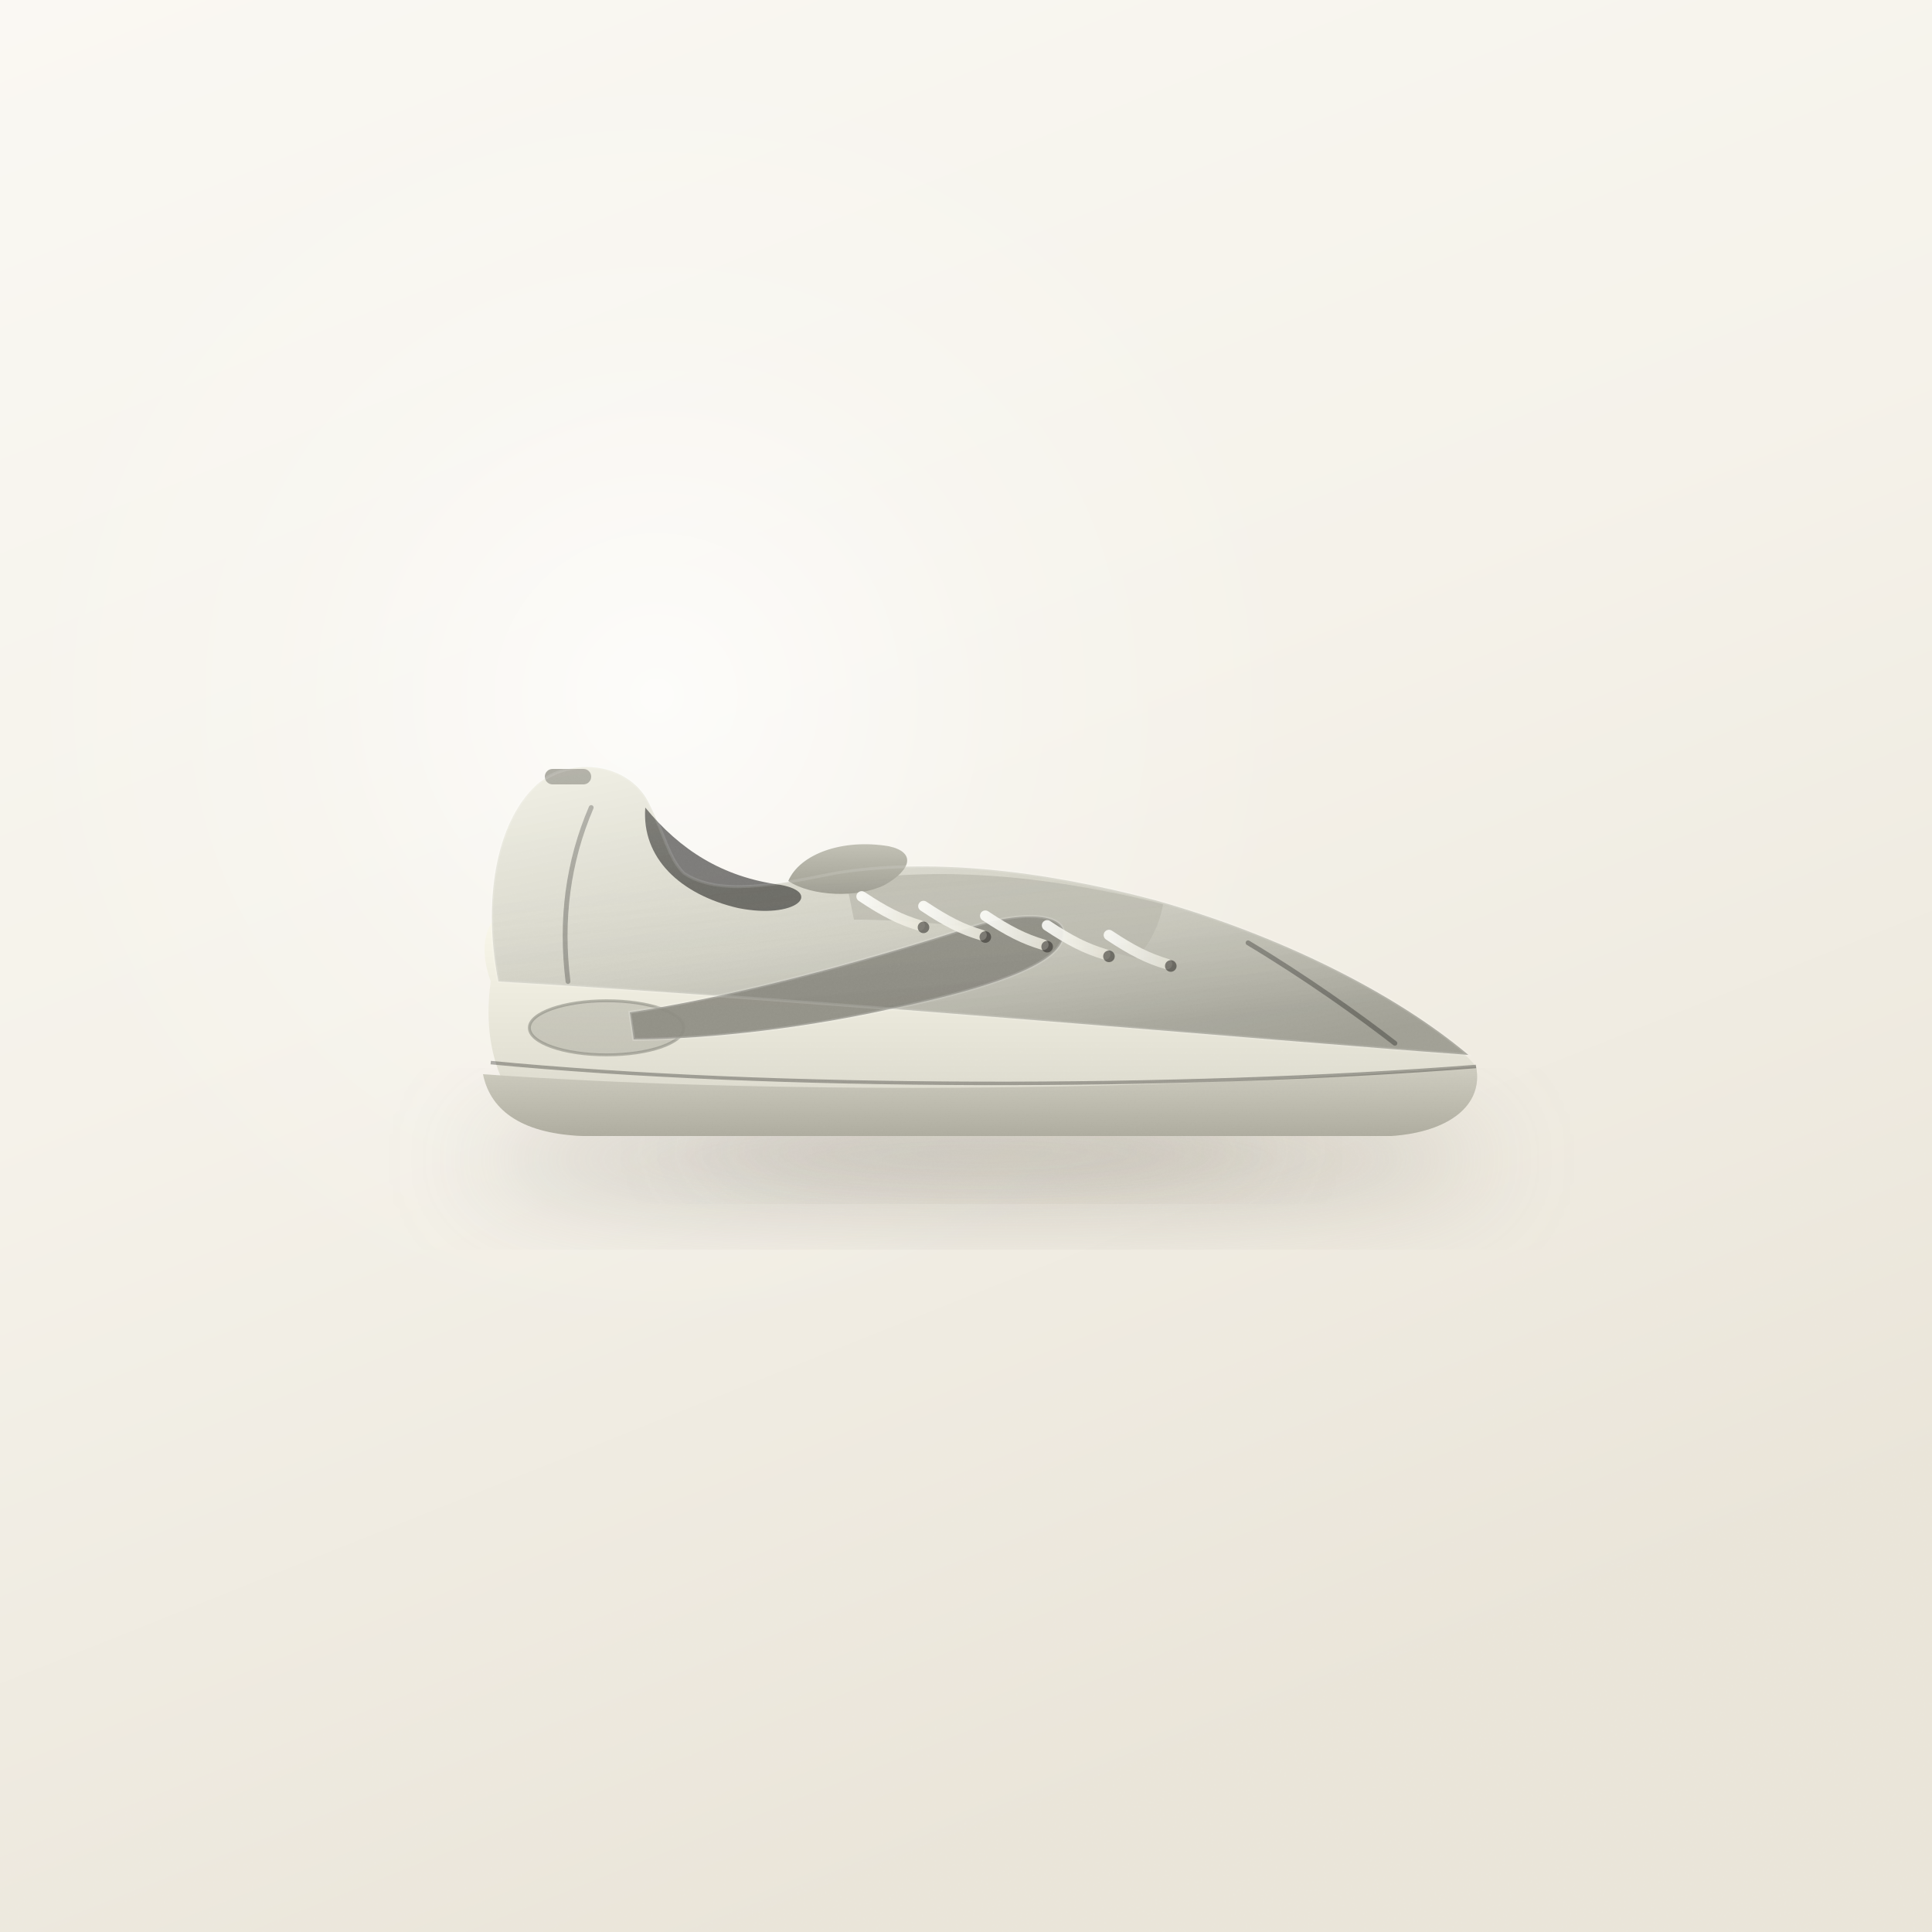
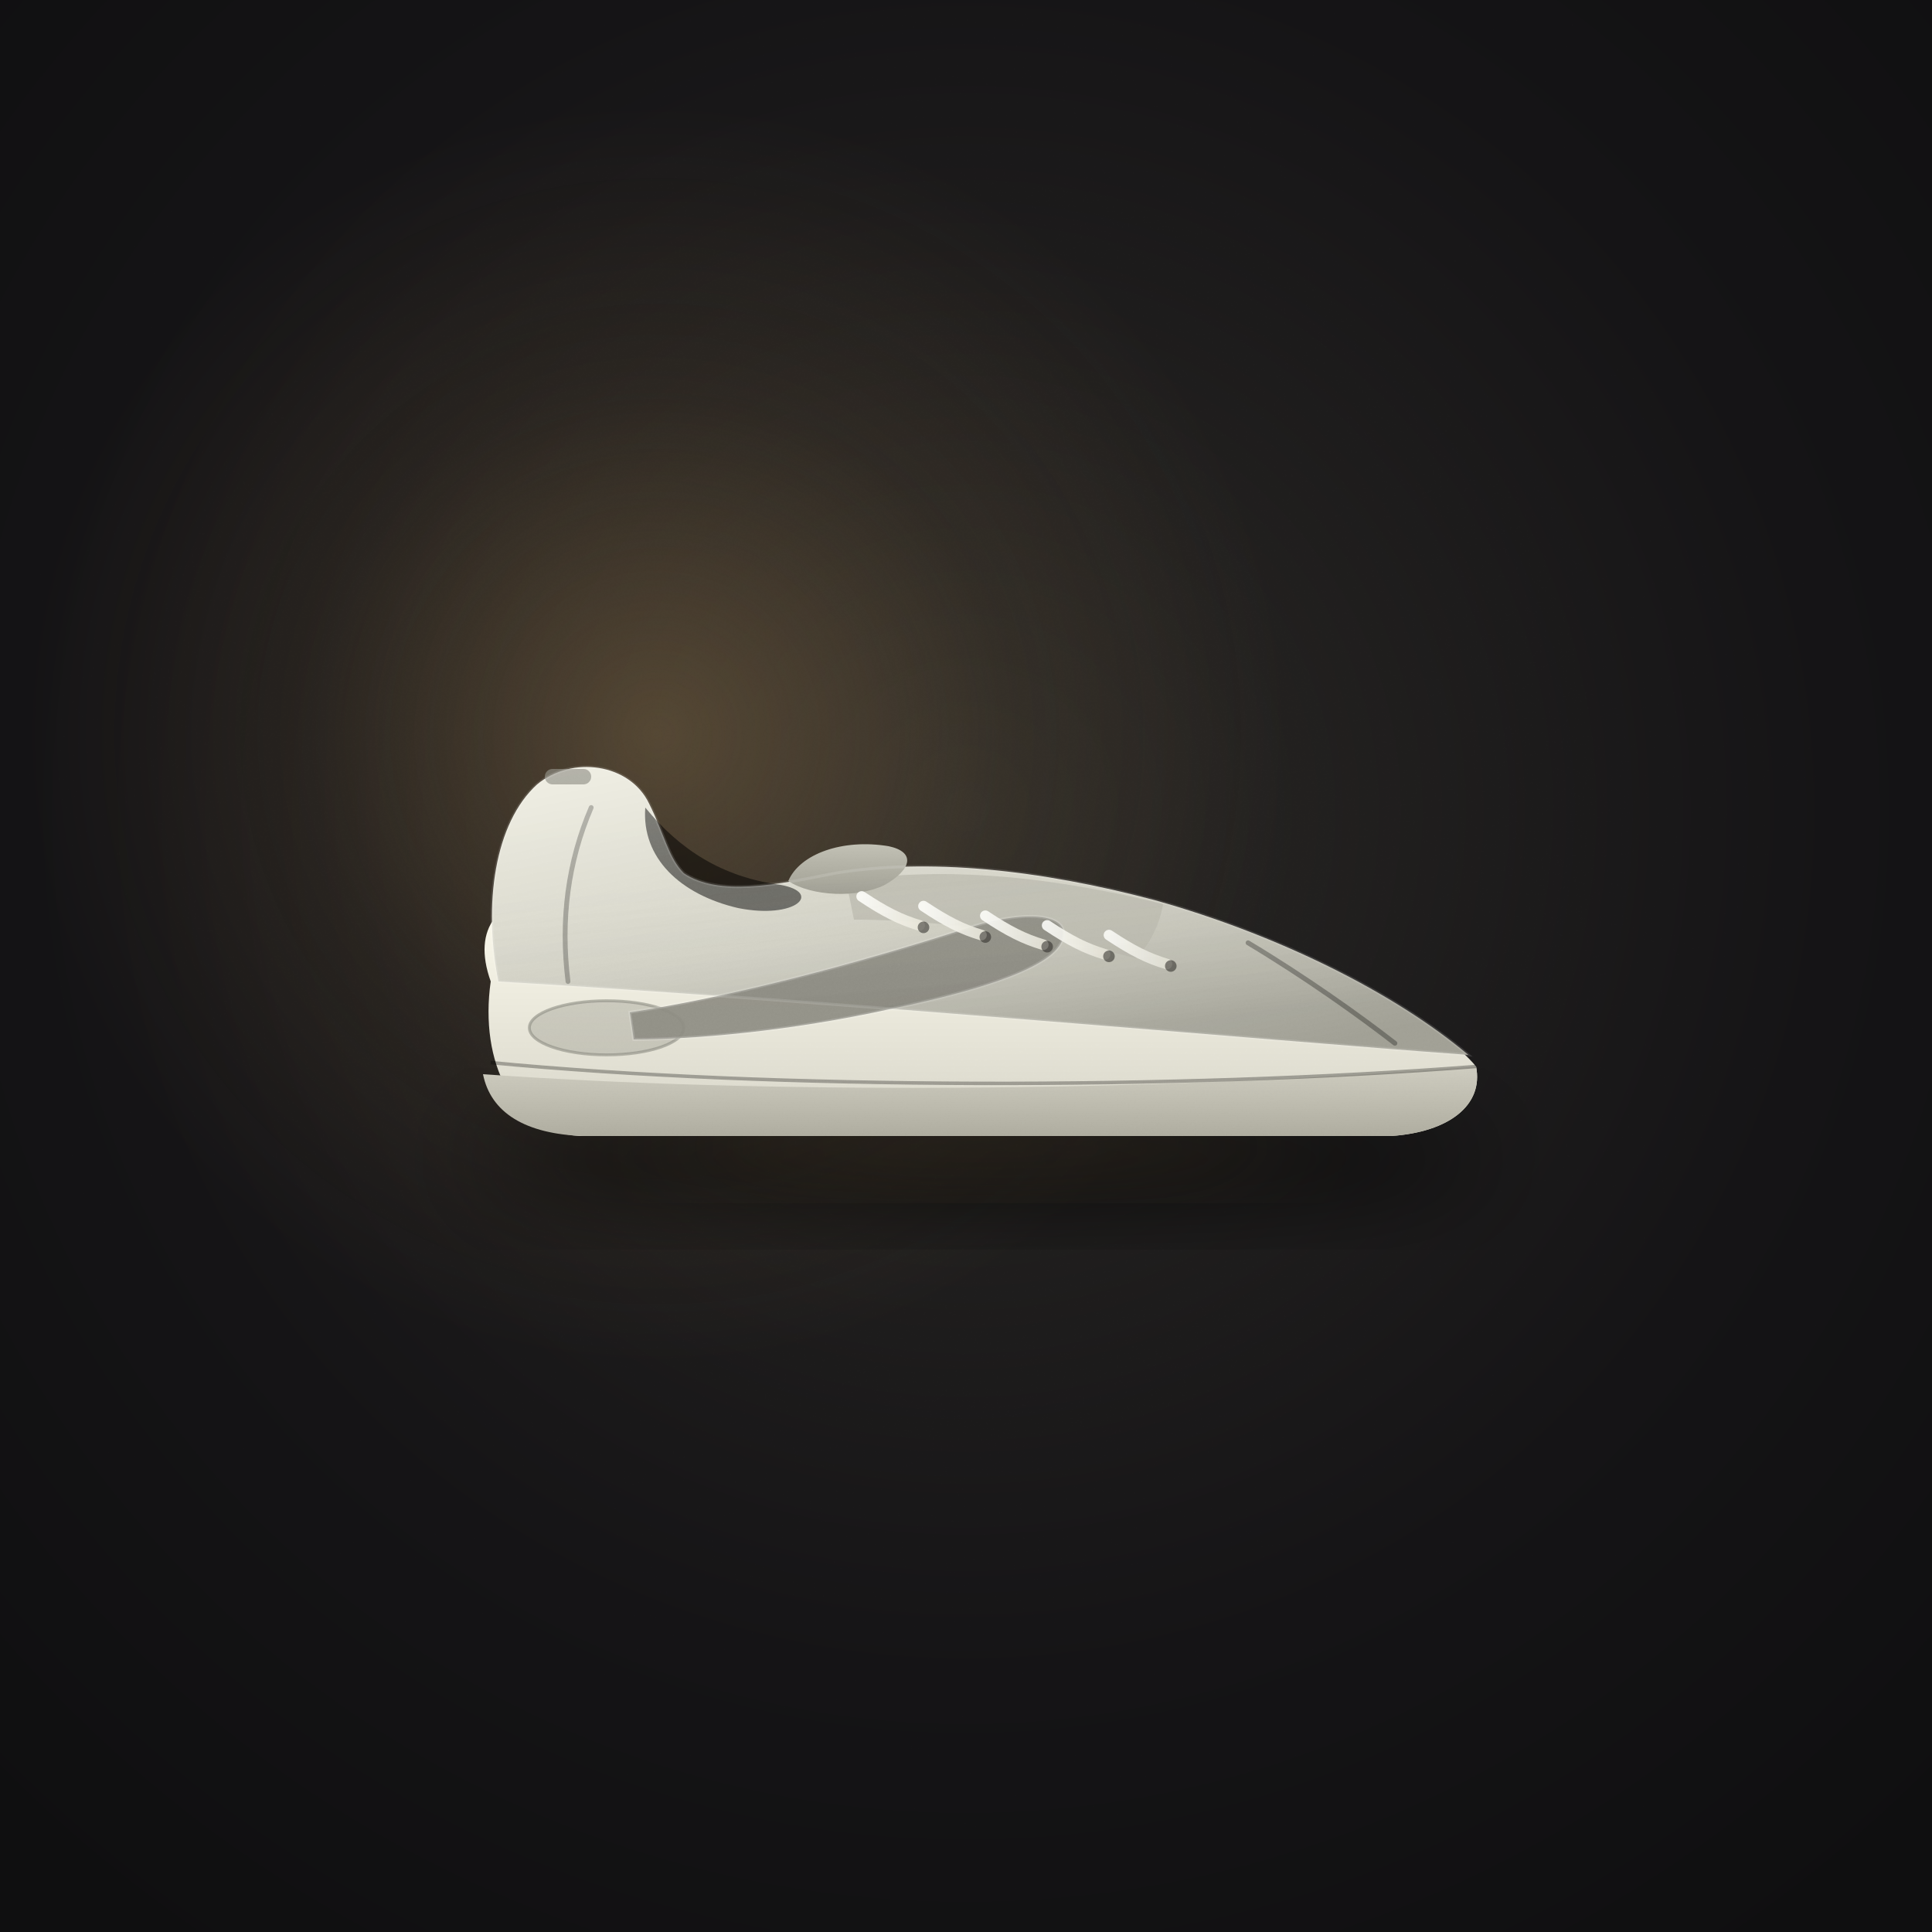
<svg xmlns="http://www.w3.org/2000/svg" viewBox="0 0 1000 1000" width="1000" height="1000" role="img">
  <defs>
-     <linearGradient id="bg" x1="0" y1="0" x2="0.4" y2="1">
-       <stop offset="0" stop-color="#faf8f3" />
-       <stop offset="0.5" stop-color="#f5f2ea" />
-       <stop offset="1" stop-color="#eae5d9" />
-     </linearGradient>
+     <radialGradient id="bg" cx="0.5" cy="0.42" r="0.72">
+       <stop offset="0" stop-color="#2a2825" />
+       <stop offset="0.62" stop-color="#151416" />
+       <stop offset="1" stop-color="#0f0f10" />
+     </radialGradient>
    <radialGradient id="bloom">
-       <stop offset="0" stop-color="#ffffff" stop-opacity="0.75" />
-       <stop offset="0.55" stop-color="#ffffff" stop-opacity="0.2" />
-       <stop offset="1" stop-color="#ffffff" stop-opacity="0" />
+       <stop offset="0" stop-color="#c9a063" stop-opacity="0.3" />
+       <stop offset="0.55" stop-color="#c9a063" stop-opacity="0.08" />
+       <stop offset="1" stop-color="#c9a063" stop-opacity="0" />
    </radialGradient>
    <linearGradient id="upperGrad" x1="0.1" y1="0" x2="0.8" y2="1">
      <stop offset="0" stop-color="#edece0" />
      <stop offset="0.5" stop-color="#d3d2c6" />
      <stop offset="1" stop-color="#b1b0a4" />
    </linearGradient>
    <linearGradient id="midGrad" x1="0" y1="0" x2="0" y2="1">
      <stop offset="0" stop-color="#fefcef" />
      <stop offset="1" stop-color="#d6d4c7" />
    </linearGradient>
    <linearGradient id="soleGrad" x1="0" y1="0" x2="0" y2="1">
      <stop offset="0" stop-color="#ceccbf" />
      <stop offset="1" stop-color="#aeac9f" />
    </linearGradient>
    <linearGradient id="collarGrad" x1="0" y1="0" x2="0" y2="1">
      <stop offset="0" stop-color="#c1c0b4" />
      <stop offset="1" stop-color="#9f9e92" />
    </linearGradient>
    <linearGradient id="lace" x1="0" y1="0" x2="1" y2="0">
      <stop offset="0" stop-color="#fffffb" />
      <stop offset="1" stop-color="#eceadd" />
    </linearGradient>
    <linearGradient id="sheen" x1="0" y1="0" x2="0.3" y2="1">
      <stop offset="0" stop-color="#ffffff" stop-opacity="0.22" />
      <stop offset="0.45" stop-color="#ffffff" stop-opacity="0.02" />
      <stop offset="1" stop-color="#000000" stop-opacity="0.18" />
    </linearGradient>
    <filter id="soft" x="-40%" y="-40%" width="180%" height="180%">
      <feGaussianBlur stdDeviation="26" />
    </filter>
    <filter id="grain">
      <feTurbulence type="fractalNoise" baseFrequency="0.9" numOctaves="3" seed="69" />
      <feColorMatrix type="saturate" values="0" />
    </filter>
  </defs>
  <rect width="1000" height="1000" fill="url(#bg)" />
-   <circle cx="340" cy="360" r="340" fill="url(#bloom)" />
-   <ellipse cx="508" cy="600" rx="262" ry="26" fill="#8a8378" opacity="0.34" filter="url(#soft)" />
-   <ellipse cx="508" cy="596" rx="150" ry="15" fill="#6b6459" opacity="0.24" filter="url(#soft)" />
+   <circle cx="340" cy="380" r="330" fill="url(#bloom)" />
+   <ellipse cx="508" cy="600" rx="262" ry="26" fill="#000" opacity="0.6" filter="url(#soft)" />
+   <ellipse cx="508" cy="594" rx="160" ry="16" fill="#c9a063" opacity="0.14" filter="url(#soft)" />
  <g transform="">
    <g transform="">
      <g transform="rotate(0 500 500)">
        <g transform="translate(150 250)">
          <path d="M104 258 C94 230, 108 214, 138 212 L470 242 C545 256, 596 280, 614 302 C618 322, 600 336, 570 338 L150 338 C116 336, 98 300, 104 258 Z" fill="url(#midGrad)" />
          <ellipse cx="164" cy="282" rx="40" ry="14" fill="#8d8c82" opacity="0.35" />
          <ellipse cx="164" cy="282" rx="40" ry="14" fill="none" stroke="#8d8c82" stroke-opacity="0.6" stroke-width="1.5" />
          <path d="M100 306 C104 326, 122 337, 152 338 L570 338 C600 336, 618 322, 614 302 C440 316, 240 316, 100 306 Z" fill="url(#soleGrad)" />
          <path d="M104 300 C250 314, 460 314, 614 302" fill="none" stroke="#000" stroke-opacity="0.3" stroke-width="1.8" />
          <path d="M108 258 C100 218, 106 176, 128 156 C146 141, 176 145, 186 166 C194 182, 196 194, 204 202 C222 214, 252 208, 282 202 C330 194, 388 200, 448 216 C512 234, 572 264, 610 296 C500 288, 280 268, 108 258 Z" fill="url(#upperGrad)" />
          <path d="M288 206 C340 198, 396 204, 452 218 C450 230, 444 240, 438 246 C384 232, 330 226, 292 226 Z" fill="#bdbcb0" opacity="0.85" />
          <path d="M176 274 C228 266, 290 250, 352 230 C384 220, 404 224, 400 236 C396 250, 360 262, 312 272 C258 284, 208 288, 178 288 Z" fill="#8d8c82" opacity="0.92" />
          <path d="M176 274 C228 266, 290 250, 352 230 C384 220, 404 224, 400 236 C396 250, 360 262, 312 272 C258 284, 208 288, 178 288 Z" fill="none" stroke="#fff" stroke-opacity="0.16" stroke-width="1.5" />
          <path d="M496 238 C526 256, 554 276, 572 290" fill="none" stroke="#000" stroke-opacity="0.3" stroke-width="2.5" stroke-linecap="round" />
          <path d="M156 168 C144 196, 140 226, 144 258" fill="none" stroke="#000" stroke-opacity="0.26" stroke-width="2.5" stroke-linecap="round" />
          <path d="M258 206 C264 192, 286 184, 310 188 C324 191, 322 200, 308 208 C294 215, 270 214, 258 206 Z" fill="url(#collarGrad)" />
          <path d="M184 168 C202 190, 224 204, 254 208 C276 212, 262 226, 232 220 C202 213, 182 194, 184 168 Z" fill="#000" fill-opacity="0.5" />
          <path d="M296 214 C308 222, 316 226, 326 229" stroke="url(#lace)" stroke-width="5.5" stroke-linecap="round" fill="none" opacity="0.9" />
          <circle cx="328" cy="230" r="3" fill="#24231f" opacity="0.55" />
          <path d="M328 219 C340 227, 348 231, 358 234" stroke="url(#lace)" stroke-width="5.5" stroke-linecap="round" fill="none" opacity="0.9" />
          <circle cx="360" cy="235" r="3" fill="#24231f" opacity="0.55" />
          <path d="M360 224 C372 232, 380 236, 390 239" stroke="url(#lace)" stroke-width="5.5" stroke-linecap="round" fill="none" opacity="0.9" />
          <circle cx="392" cy="240" r="3" fill="#24231f" opacity="0.55" />
          <path d="M392 229 C404 237, 412 241, 422 244" stroke="url(#lace)" stroke-width="5.5" stroke-linecap="round" fill="none" opacity="0.9" />
          <circle cx="424" cy="245" r="3" fill="#24231f" opacity="0.55" />
          <path d="M424 234 C436 242, 444 246, 454 249" stroke="url(#lace)" stroke-width="5.5" stroke-linecap="round" fill="none" opacity="0.9" />
          <circle cx="456" cy="250" r="3" fill="#24231f" opacity="0.55" />
          <rect x="132" y="148" width="24" height="8" rx="4" fill="#8d8c82" opacity="0.7" />
          <path d="M108 258 C100 218, 106 176, 128 156 C146 141, 176 145, 186 166 C194 182, 196 194, 204 202 C222 214, 252 208, 282 202 C330 194, 388 200, 448 216 C512 234, 572 264, 610 296 C500 288, 280 268, 108 258 Z" fill="url(#sheen)" opacity="0.5" />
          <path d="M108 258 C100 218, 106 176, 128 156 C146 141, 176 145, 186 166 C194 182, 196 194, 204 202 C222 214, 252 208, 282 202 C330 194, 388 200, 448 216 C512 234, 572 264, 610 296 C500 288, 280 268, 108 258 Z" fill="none" stroke="#fff" stroke-opacity="0.12" stroke-width="1.5" />
        </g>
      </g>
    </g>
  </g>
  <rect width="1000" height="1000" filter="url(#grain)" opacity="0.045" style="mix-blend-mode:overlay" />
</svg>
